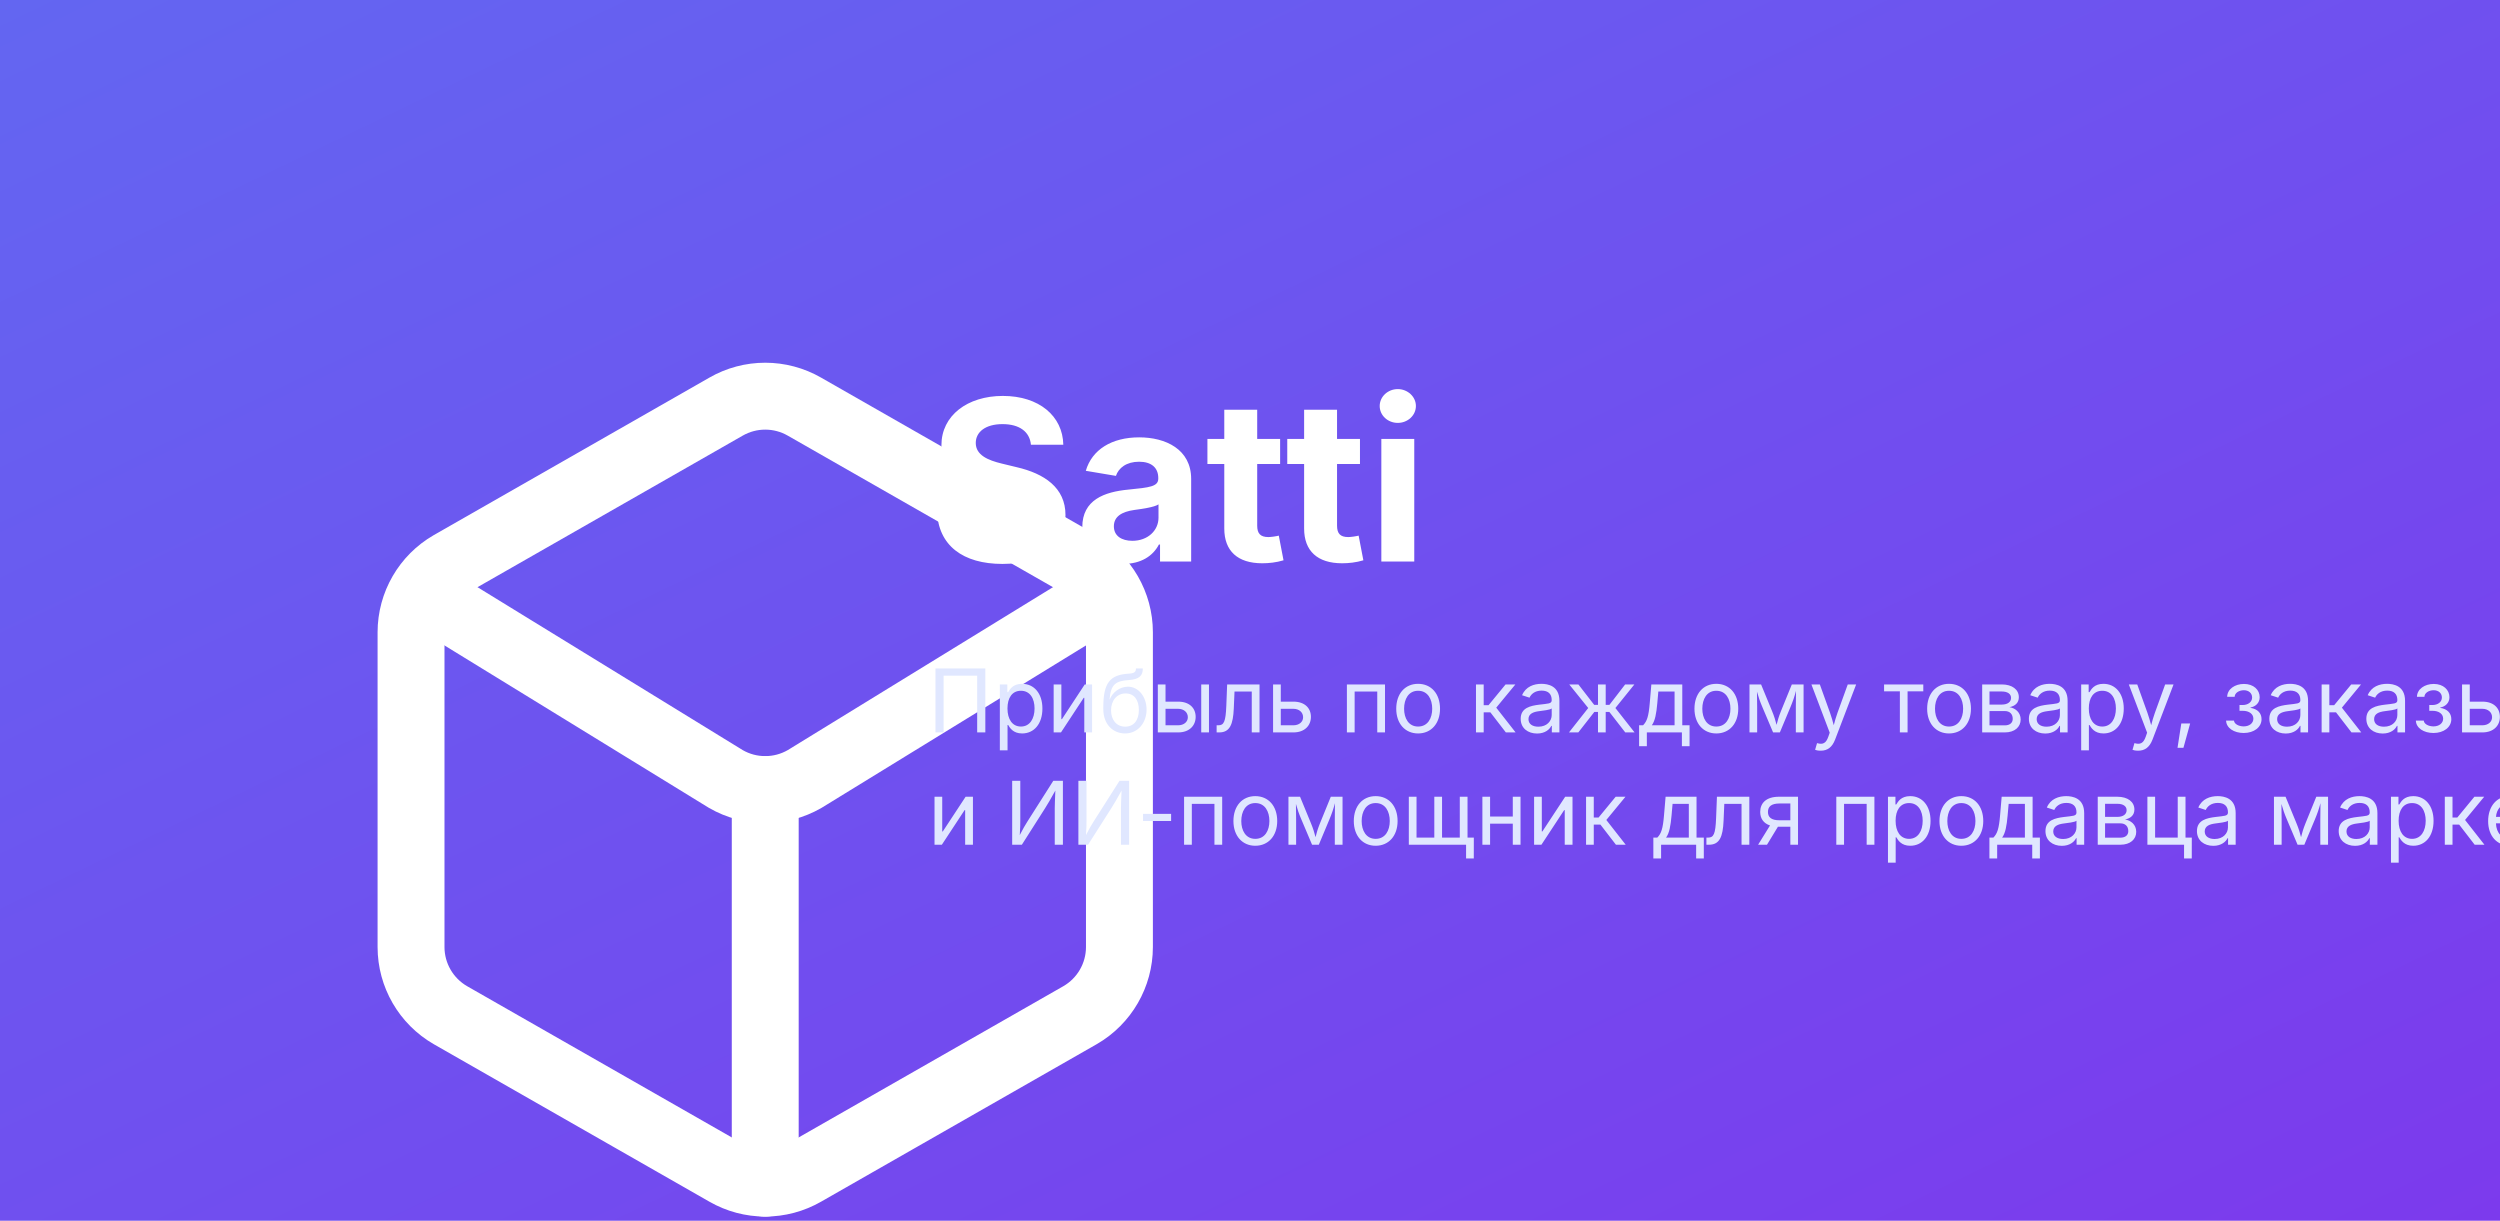
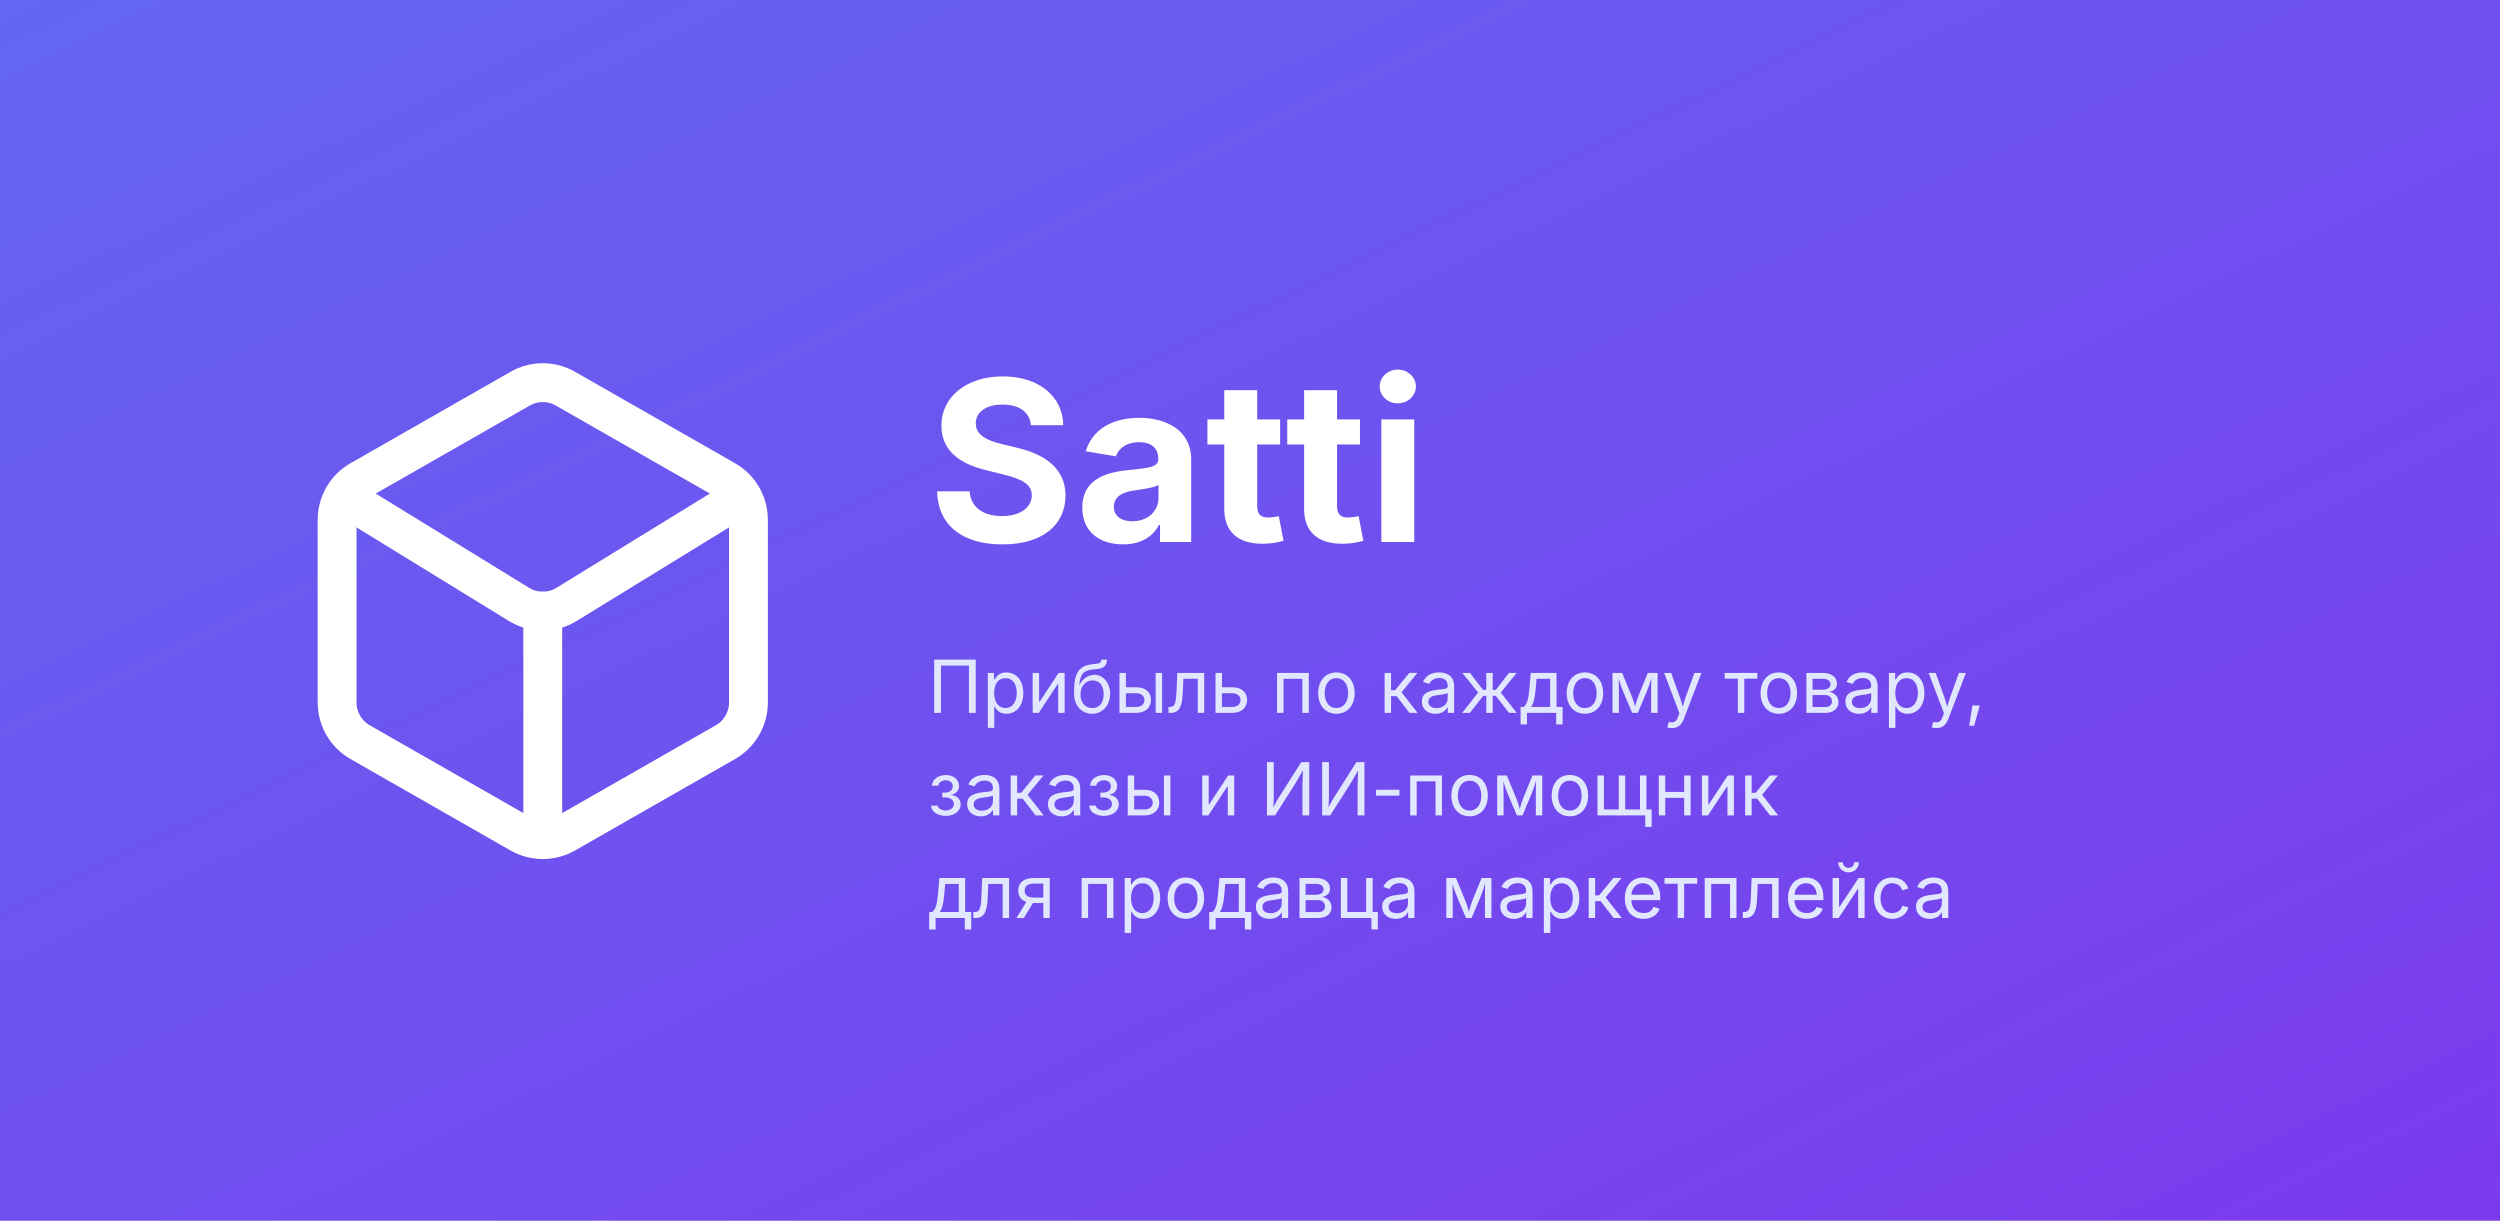
<svg xmlns="http://www.w3.org/2000/svg" width="1024" height="500" viewBox="0 0 1024 500">
  <defs>
    <linearGradient id="bg" x1="0" y1="0" x2="1" y2="1">
      <stop offset="0" stop-color="#6366F1" />
      <stop offset="1" stop-color="#7C3AED" />
    </linearGradient>
  </defs>
  <rect width="1024" height="500" fill="url(#bg)" />
-   <g transform="translate(120 130) scale(0.62) translate(-190 -250) translate(0 0)">
+   <g transform="translate(110 138) scale(0.36) translate(-190 -250)">
    <g transform="translate(190 250) scale(26)" fill="none" stroke="#FFFFFF" stroke-width="1.7" stroke-linecap="round" stroke-linejoin="round">
      <path d="M11 21.73a2 2 0 0 0 2 0l7-4A2 2 0 0 0 21 16V8a2 2 0 0 0-1-1.73l-7-4a2 2 0 0 0-2 0l-7 4A2 2 0 0 0 3 8v8a2 2 0 0 0 1 1.73z" />
      <path d="M12 22V12" />
      <path d="m3.3 7 7.7 4.73a2 2 0 0 0 2 0L20.7 7" />
    </g>
  </g>
-   <text x="380" y="230" font-family="Inter, Arial, sans-serif" font-size="92" font-weight="700" fill="#FFFFFF">Satti</text>
-   <text x="380" y="300" font-family="Inter, Arial, sans-serif" font-size="36" fill="#E0E7FF">Прибыль по каждому товару, заказы</text>
-   <text x="380" y="346" font-family="Inter, Arial, sans-serif" font-size="36" fill="#E0E7FF">и ИИ-помощник для продавца маркетплейса</text>
+   <text x="380" y="222" font-family="Inter, Arial, sans-serif" font-size="92" font-weight="700" fill="#FFFFFF">Satti</text>
+   <text x="380" y="292" font-family="Inter, Arial, sans-serif" font-size="30" fill="#E0E7FF">Прибыль по каждому товару,</text>
+   <text x="380" y="334" font-family="Inter, Arial, sans-serif" font-size="30" fill="#E0E7FF">заказы и ИИ-помощник</text>
+   <text x="380" y="376" font-family="Inter, Arial, sans-serif" font-size="30" fill="#E0E7FF">для продавца маркетплейса</text>
</svg>
